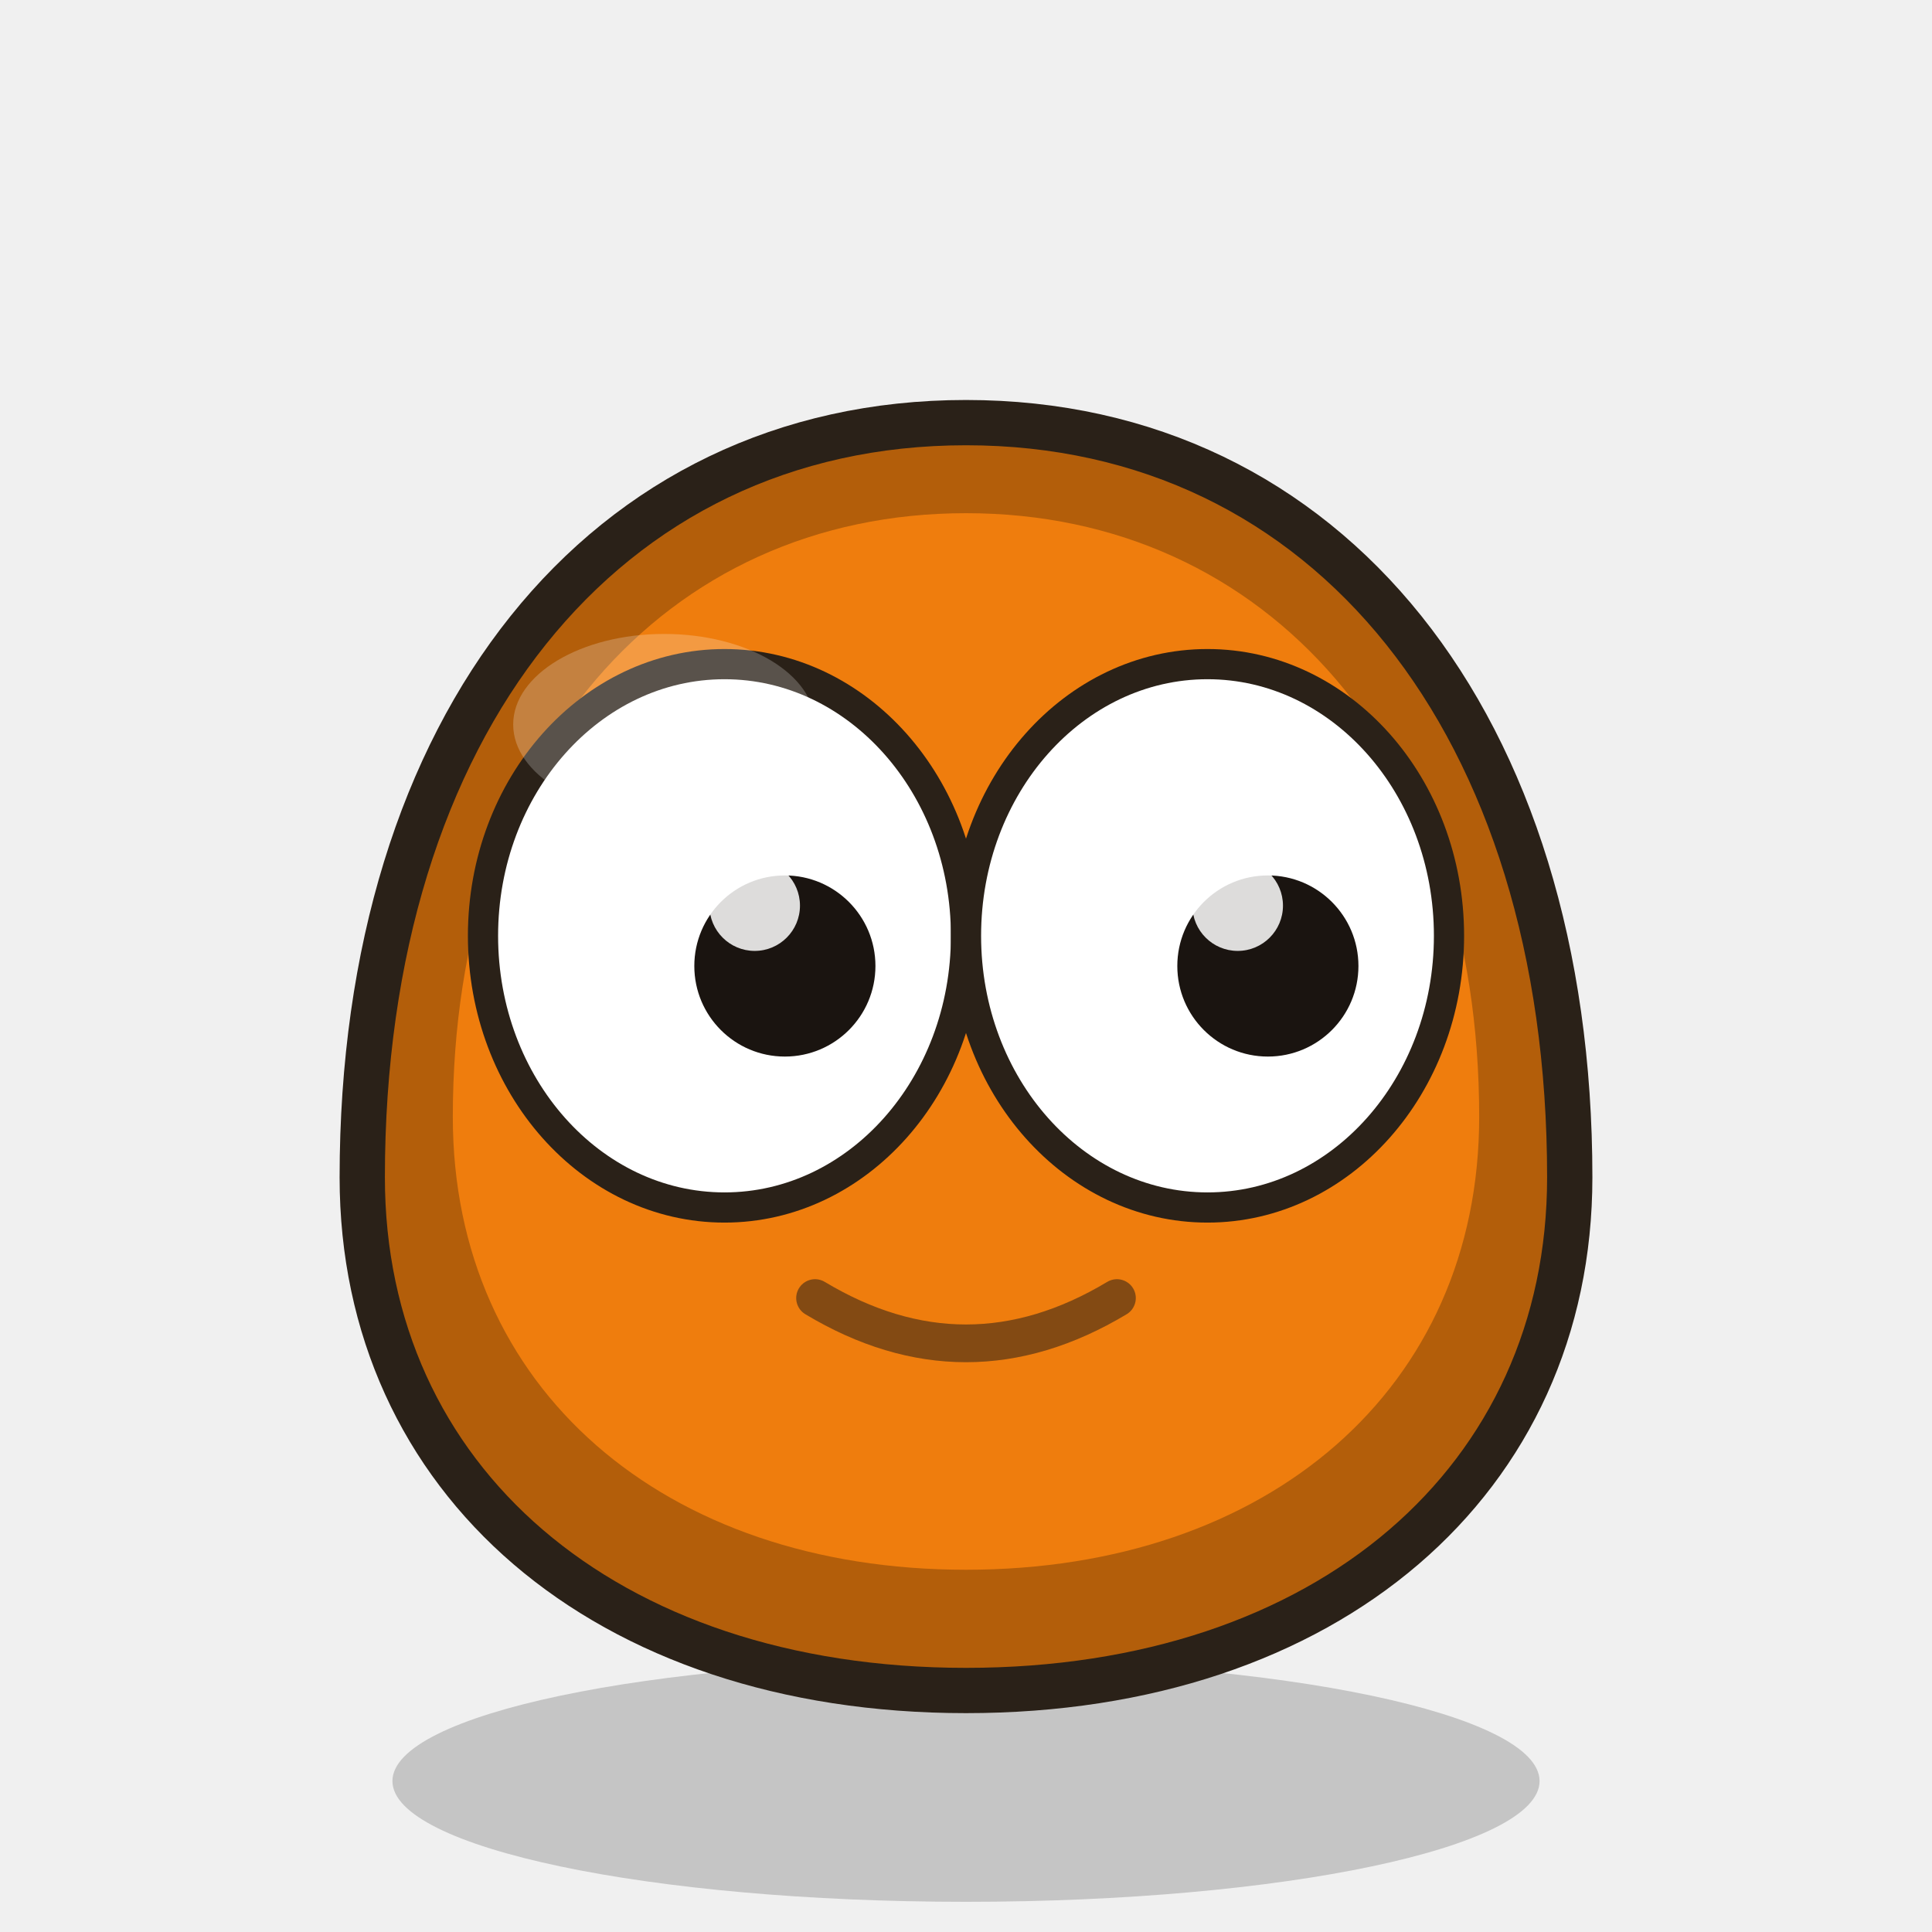
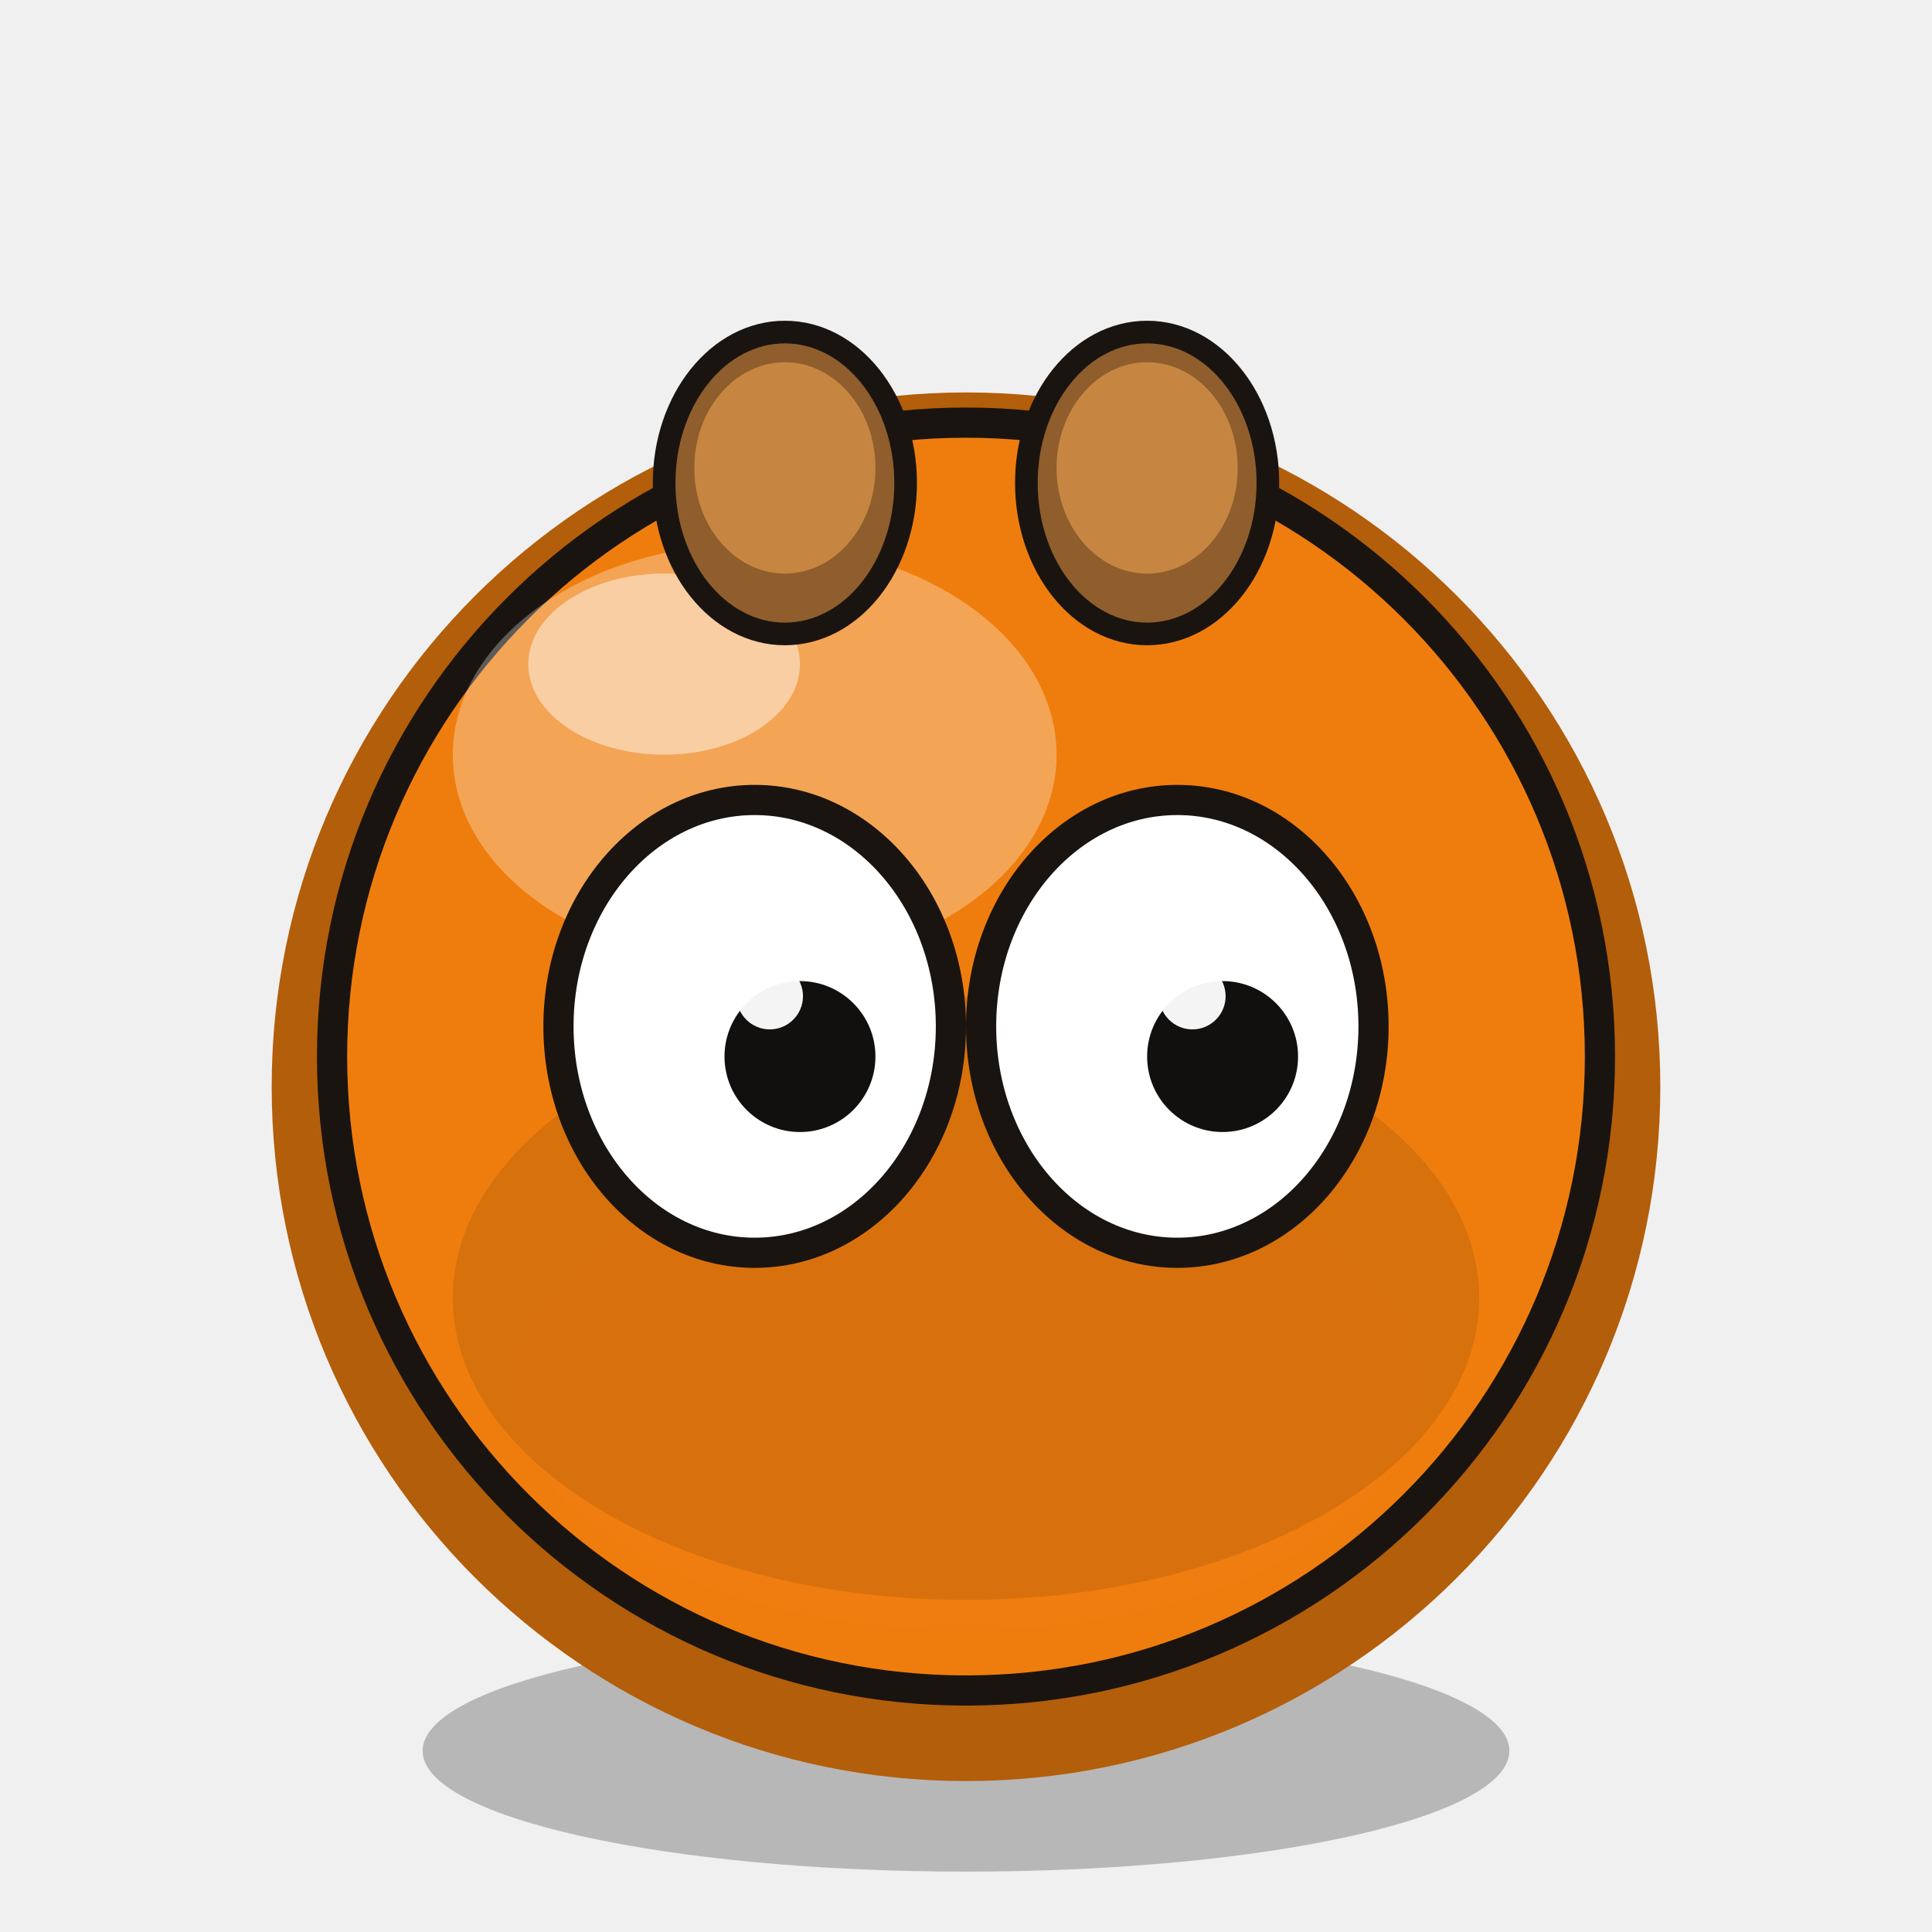
<svg xmlns="http://www.w3.org/2000/svg" viewBox="0 0 128 128" width="128" height="128">
-   <ellipse cx="64" cy="118" rx="38" ry="8" fill="#000000" opacity="0.18" />
-   <path d="M24 78 C24 48 40 28 64 28 C88 28 104 48 104 78 C104 98 88 112 64 112 C40 112 24 98 24 78 Z" fill="#B35E0A" stroke="#2A2118" stroke-width="3" stroke-linejoin="round" />
-   <path d="M30 74 C30 50 44 34 64 34 C84 34 98 50 98 74 C98 92 84 104 64 104 C44 104 30 92 30 74 Z" fill="#EF7D0D" />
-   <ellipse cx="48" cy="62" rx="16" ry="18" fill="#FFFFFF" stroke="#2A2118" stroke-width="2" />
-   <ellipse cx="80" cy="62" rx="16" ry="18" fill="#FFFFFF" stroke="#2A2118" stroke-width="2" />
-   <circle cx="52" cy="64" r="6" fill="#1A1410" />
-   <circle cx="84" cy="64" r="6" fill="#1A1410" />
-   <circle cx="50" cy="60" r="3" fill="#FFFFFF" opacity="0.85" />
-   <circle cx="82" cy="60" r="3" fill="#FFFFFF" opacity="0.85" />
-   <path d="M54 86 Q64 92 74 86" fill="none" stroke="#2A2118" stroke-width="2.5" stroke-linecap="round" opacity="0.55" />
-   <ellipse cx="44" cy="48" rx="10" ry="6" fill="#FFFFFF" opacity="0.22" />
+   <ellipse cx="64" cy="116" rx="36" ry="8" fill="#000000" opacity="0.24" />
+   <circle cx="64" cy="72" r="46" fill="#B35E0A" />
+   <circle cx="64" cy="70" r="42" fill="#EF7D0D" stroke="#1A1410" stroke-width="2" />
+   <ellipse cx="64" cy="92" rx="30" ry="16" fill="#FF7A2A" opacity="0.07" />
+   <ellipse cx="64" cy="86" rx="34" ry="20" fill="#B35E0A" opacity="0.40" />
+   <ellipse cx="50" cy="50" rx="20" ry="14" fill="#FFFFFF" opacity="0.30" />
+   <ellipse cx="44" cy="44" rx="9" ry="6" fill="#FFFFFF" opacity="0.46" />
+   <ellipse cx="52" cy="32" rx="8" ry="10" fill="#8F5E2C" stroke="#1A1410" stroke-width="1.5" />
+   <ellipse cx="52" cy="31" rx="6" ry="7" fill="#C68642" />
+   <ellipse cx="76" cy="32" rx="8" ry="10" fill="#8F5E2C" stroke="#1A1410" stroke-width="1.5" />
+   <ellipse cx="76" cy="31" rx="6" ry="7" fill="#C68642" />
+   <ellipse cx="50" cy="68" rx="13" ry="15" fill="#FFFFFF" stroke="#1A1410" stroke-width="2" />
+   <ellipse cx="78" cy="68" rx="13" ry="15" fill="#FFFFFF" stroke="#1A1410" stroke-width="2" />
+   <circle cx="53" cy="70" r="5" fill="#12100E" />
+   <circle cx="81" cy="70" r="5" fill="#12100E" />
+   <circle cx="51" cy="66" r="2.2" fill="#FFFFFF" opacity="0.95" />
+   <circle cx="79" cy="66" r="2.2" fill="#FFFFFF" opacity="0.95" />
</svg>
